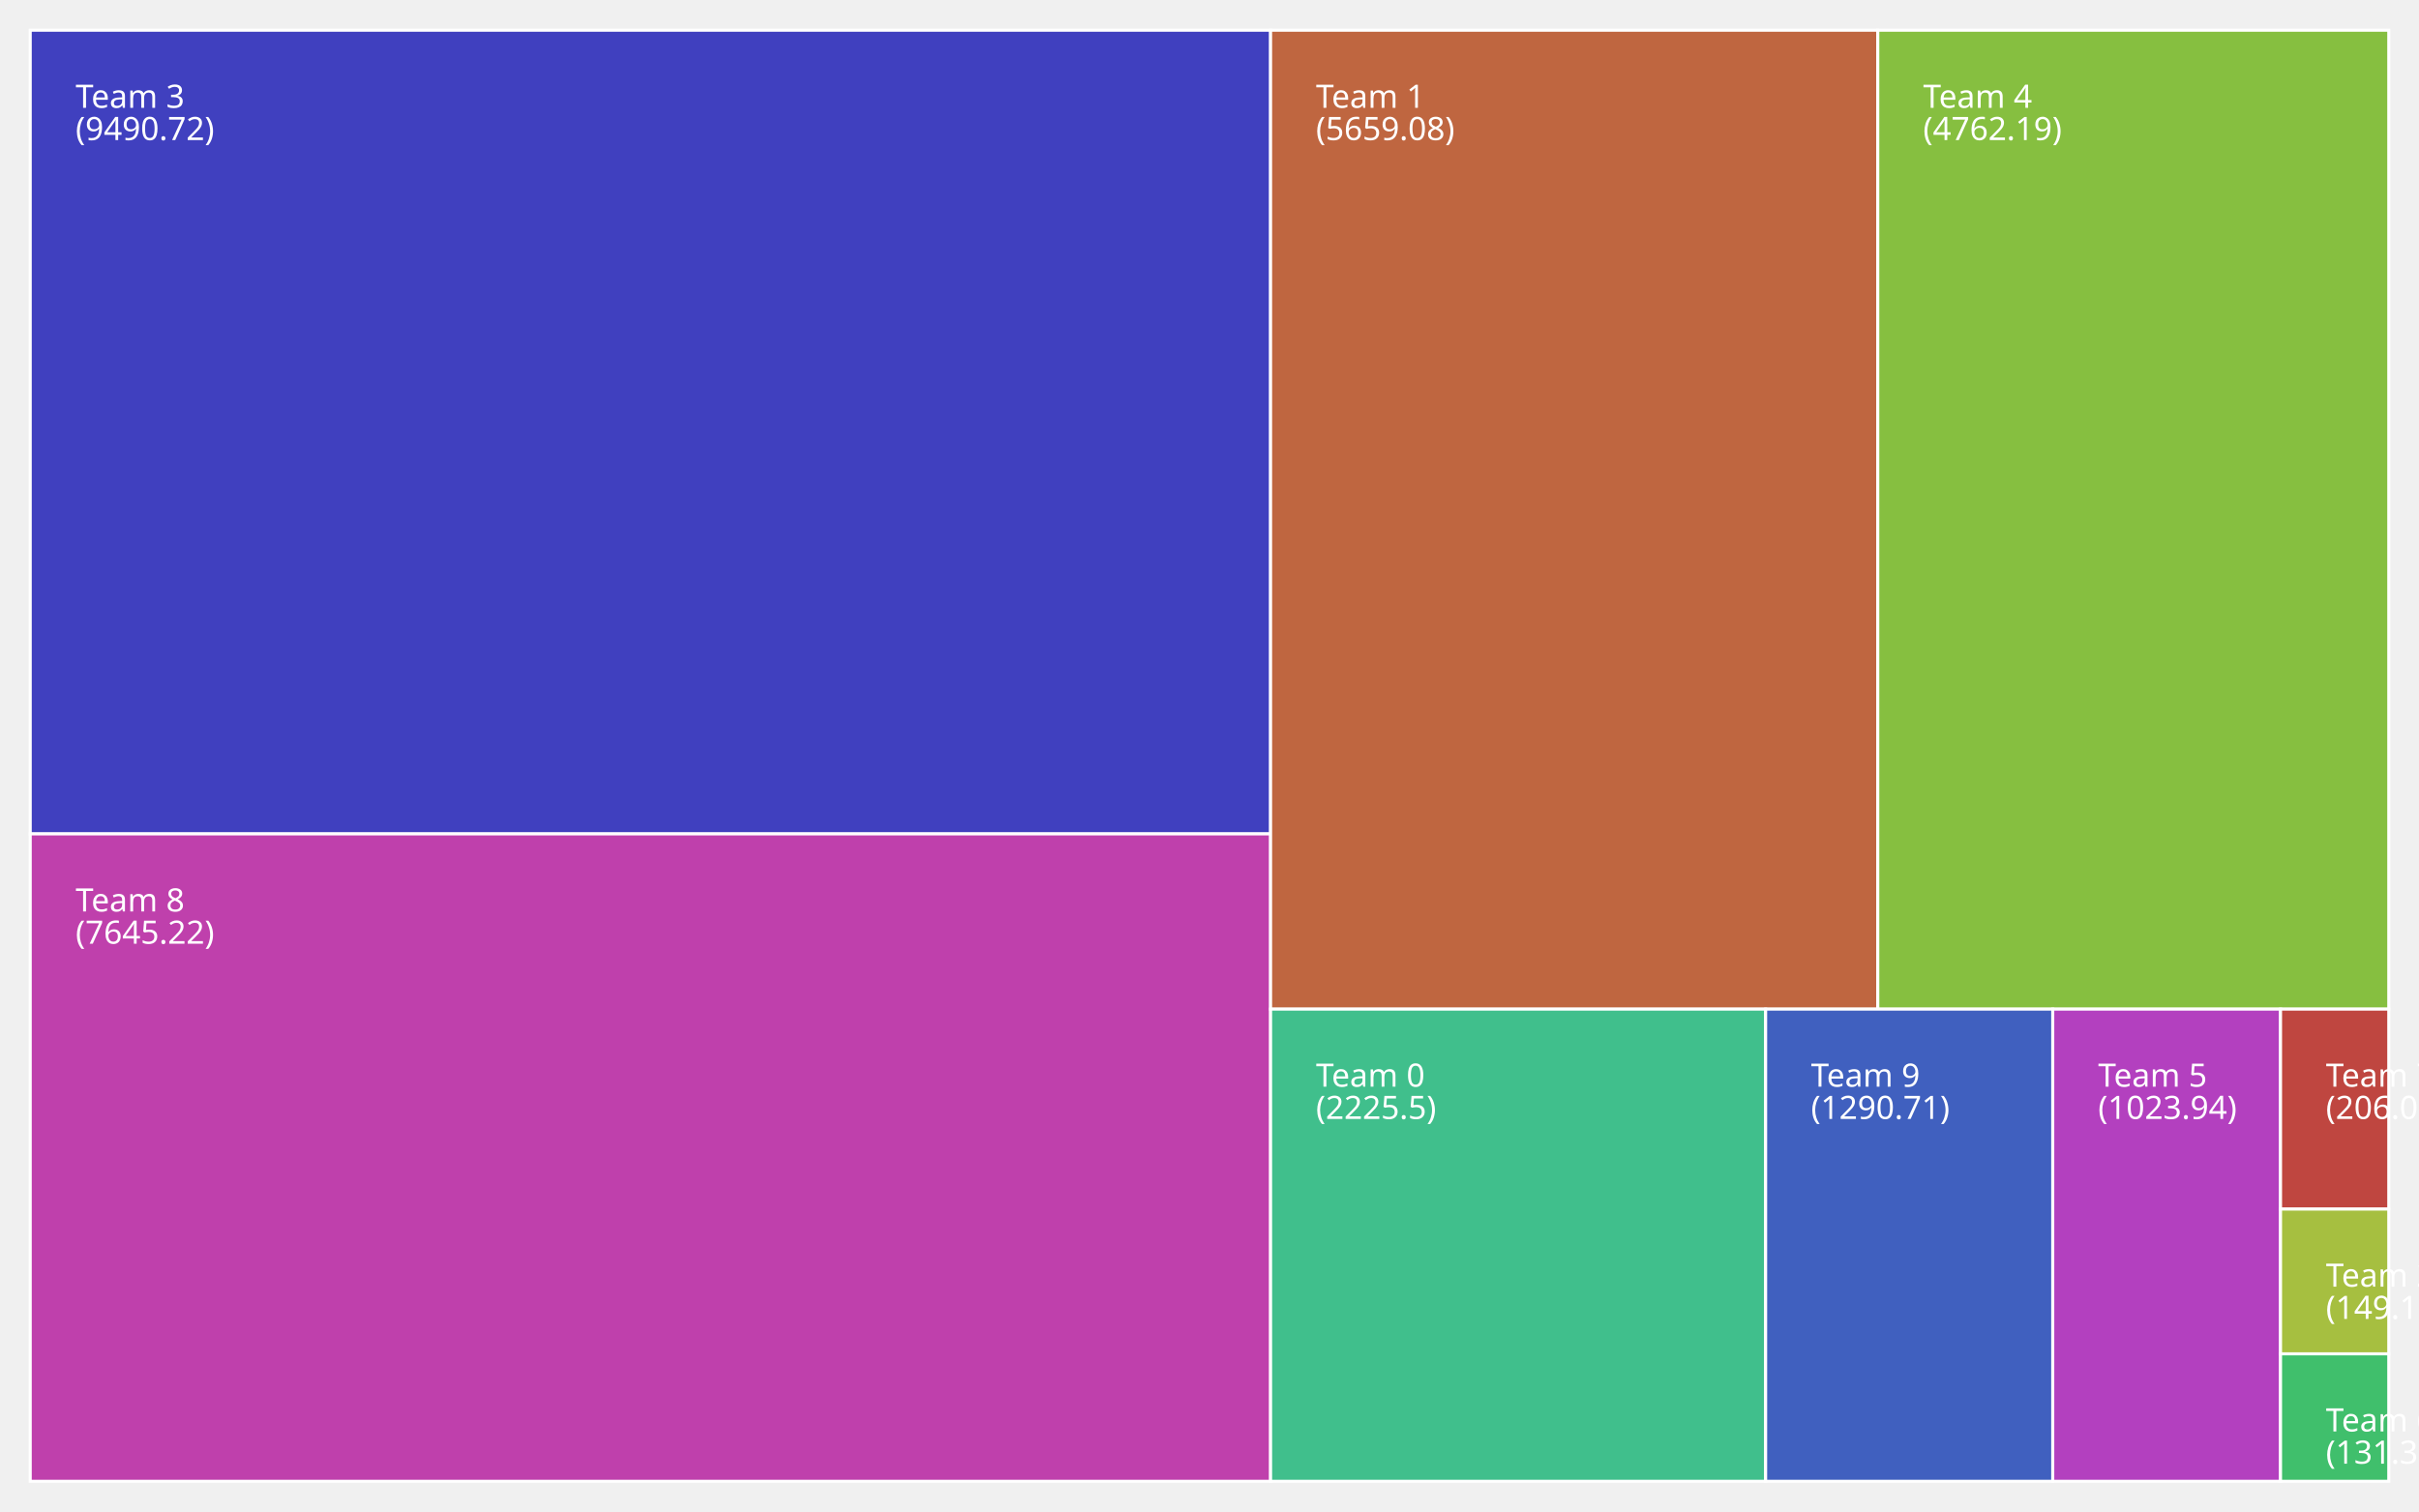
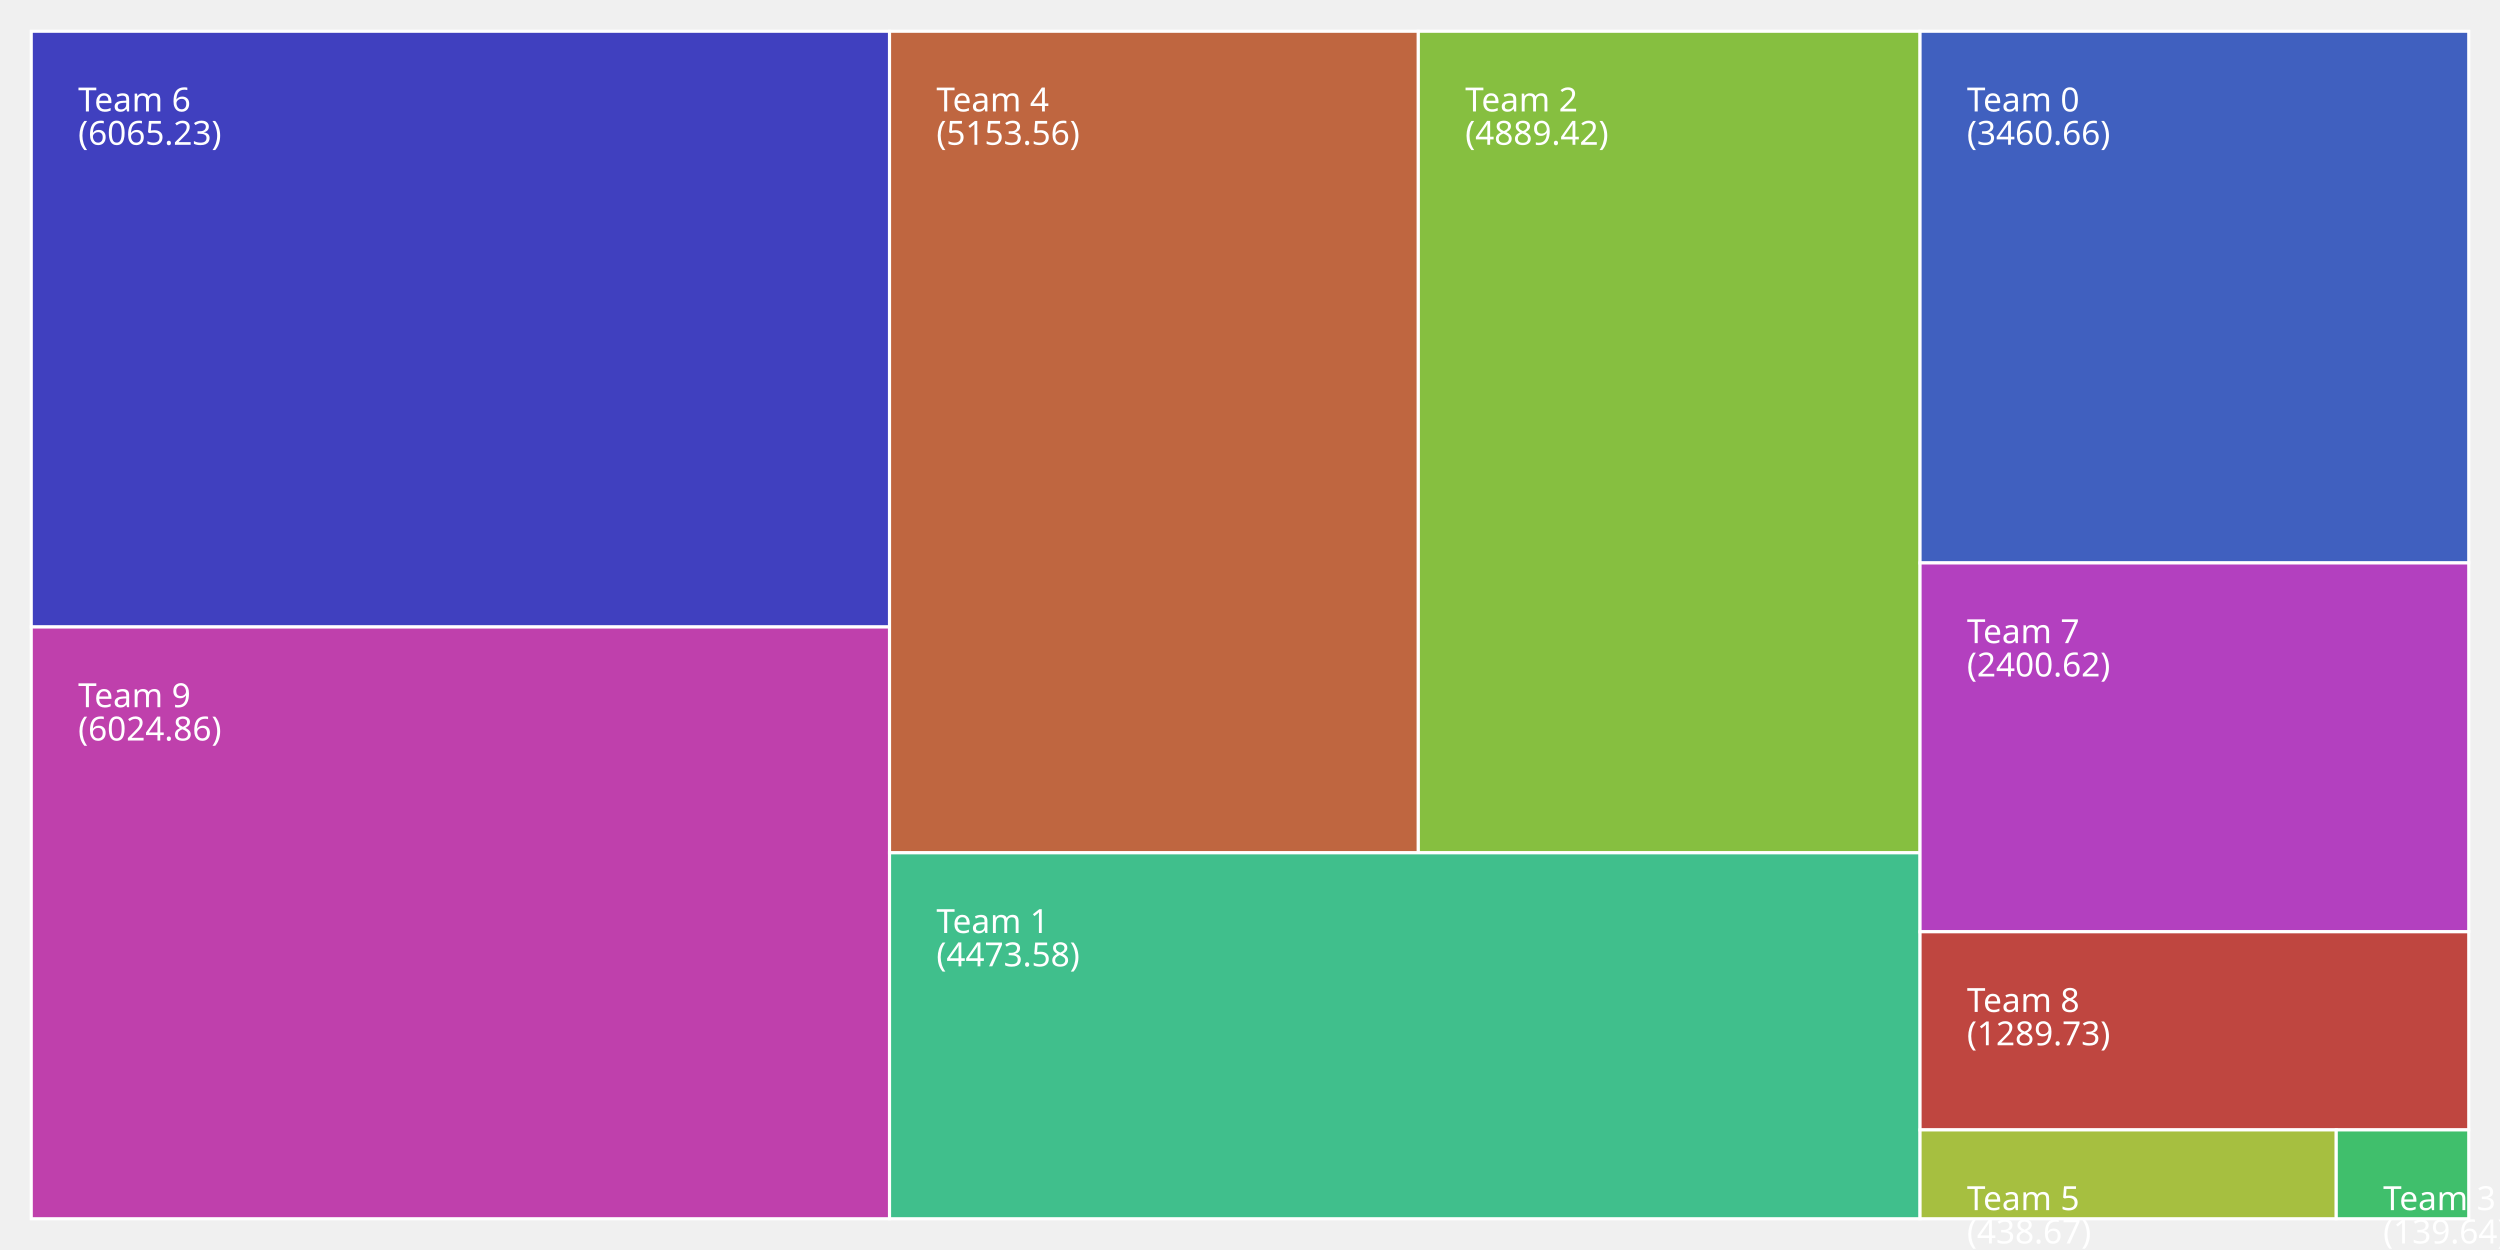
- <svg xmlns="http://www.w3.org/2000/svg" version="1.1" viewBox="0 0 800 500">
+ <svg xmlns="http://www.w3.org/2000/svg" version="1.1" viewBox="0 0 800 400">
  <style>text { font-size: 8pt; font-family: sans-serif }  .axislegend { font-size: 12pt; font-weight: bold } .hovercircle {z-index:0; cursor:pointer; fill:'none'; stroke:'none'; } .value {z-index: 1; } </style>
-   <rect x="10" y="10" width="410.204" height="265.847" fill="#4040BF" stroke="#fff" stroke-width="1" />
+   <rect x="10" y="10" width="274.647" height="190.634" fill="#4040BF" stroke="#fff" stroke-width="1" />
  <text x="25" y="25" text-anchor="start" fill="#fff">
-     <tspan x="25" dy="1em">Team 3</tspan>
-     <tspan x="25" dy="1em">(9490.72)</tspan>
+     <tspan x="25" dy="1em">Team 6</tspan>
+     <tspan x="25" dy="1em">(6065.23)</tspan>
  </text>
-   <rect x="10" y="275.847" width="410.204" height="214.153" fill="#BF40AC" stroke="#fff" stroke-width="1" />
-   <text x="25" y="290.847" text-anchor="start" fill="#fff">
-     <tspan x="25" dy="1em">Team 8</tspan>
-     <tspan x="25" dy="1em">(7645.22)</tspan>
+   <rect x="10" y="200.634" width="274.647" height="189.366" fill="#BF40AC" stroke="#fff" stroke-width="1" />
+   <text x="25" y="215.634" text-anchor="start" fill="#fff">
+     <tspan x="25" dy="1em">Team 9</tspan>
+     <tspan x="25" dy="1em">(6024.86)</tspan>
  </text>
-   <rect x="420.204" y="10" width="200.811" height="323.81" fill="#BF6640" stroke="#fff" stroke-width="1" />
-   <text x="435.204" y="25" text-anchor="start" fill="#fff">
-     <tspan x="435.204" dy="1em">Team 1</tspan>
-     <tspan x="435.204" dy="1em">(5659.08)</tspan>
+   <rect x="284.647" y="10" width="169.221" height="262.895" fill="#BF6640" stroke="#fff" stroke-width="1" />
+   <text x="299.647" y="25" text-anchor="start" fill="#fff">
+     <tspan x="299.647" dy="1em">Team 4</tspan>
+     <tspan x="299.647" dy="1em">(5153.56)</tspan>
  </text>
-   <rect x="621.015" y="10" width="168.985" height="323.81" fill="#86BF40" stroke="#fff" stroke-width="1" />
-   <text x="636.015" y="25" text-anchor="start" fill="#fff">
-     <tspan x="636.015" dy="1em">Team 4</tspan>
-     <tspan x="636.015" dy="1em">(4762.19)</tspan>
+   <rect x="453.868" y="10" width="160.548" height="262.895" fill="#86BF40" stroke="#fff" stroke-width="1" />
+   <text x="468.868" y="25" text-anchor="start" fill="#fff">
+     <tspan x="468.868" dy="1em">Team 2</tspan>
+     <tspan x="468.868" dy="1em">(4889.42)</tspan>
  </text>
-   <rect x="420.204" y="333.81" width="163.722" height="156.19" fill="#40BF8C" stroke="#fff" stroke-width="1" />
-   <text x="435.204" y="348.81" text-anchor="start" fill="#fff">
-     <tspan x="435.204" dy="1em">Team 0</tspan>
-     <tspan x="435.204" dy="1em">(2225.5)</tspan>
+   <rect x="284.647" y="272.895" width="329.768" height="117.105" fill="#40BF8C" stroke="#fff" stroke-width="1" />
+   <text x="299.647" y="287.895" text-anchor="start" fill="#fff">
+     <tspan x="299.647" dy="1em">Team 1</tspan>
+     <tspan x="299.647" dy="1em">(4473.58)</tspan>
  </text>
-   <rect x="583.926" y="333.81" width="94.953" height="156.19" fill="#4060BF" stroke="#fff" stroke-width="1" />
-   <text x="598.926" y="348.81" text-anchor="start" fill="#fff">
-     <tspan x="598.926" dy="1em">Team 9</tspan>
-     <tspan x="598.926" dy="1em">(1290.71)</tspan>
+   <rect x="614.415" y="10" width="175.585" height="170.138" fill="#4060BF" stroke="#fff" stroke-width="1" />
+   <text x="629.415" y="25" text-anchor="start" fill="#fff">
+     <tspan x="629.415" dy="1em">Team 0</tspan>
+     <tspan x="629.415" dy="1em">(3460.66)</tspan>
  </text>
-   <rect x="678.879" y="333.81" width="75.328" height="156.19" fill="#B340BF" stroke="#fff" stroke-width="1" />
-   <text x="693.879" y="348.81" text-anchor="start" fill="#fff">
-     <tspan x="693.879" dy="1em">Team 5</tspan>
-     <tspan x="693.879" dy="1em">(1023.94)</tspan>
+   <rect x="614.415" y="180.138" width="175.585" height="118.023" fill="#B340BF" stroke="#fff" stroke-width="1" />
+   <text x="629.415" y="195.138" text-anchor="start" fill="#fff">
+     <tspan x="629.415" dy="1em">Team 7</tspan>
+     <tspan x="629.415" dy="1em">(2400.62)</tspan>
  </text>
-   <rect x="754.207" y="333.81" width="35.793" height="66.146" fill="#BF4640" stroke="#fff" stroke-width="1" />
-   <text x="769.207" y="348.81" text-anchor="start" fill="#fff">
-     <tspan x="769.207" dy="1em">Team 7</tspan>
-     <tspan x="769.207" dy="1em">(206.05)</tspan>
+   <rect x="614.415" y="298.161" width="175.585" height="63.408" fill="#BF4640" stroke="#fff" stroke-width="1" />
+   <text x="629.415" y="313.161" text-anchor="start" fill="#fff">
+     <tspan x="629.415" dy="1em">Team 8</tspan>
+     <tspan x="629.415" dy="1em">(1289.73)</tspan>
  </text>
-   <rect x="754.207" y="399.957" width="35.793" height="47.887" fill="#A6BF40" stroke="#fff" stroke-width="1" />
-   <text x="769.207" y="414.957" text-anchor="start" fill="#fff">
-     <tspan x="769.207" dy="1em">Team 2</tspan>
-     <tspan x="769.207" dy="1em">(149.17)</tspan>
+   <rect x="614.415" y="361.568" width="133.188" height="28.432" fill="#A6BF40" stroke="#fff" stroke-width="1" />
+   <text x="629.415" y="376.568" text-anchor="start" fill="#fff">
+     <tspan x="629.415" dy="1em">Team 5</tspan>
+     <tspan x="629.415" dy="1em">(438.67)</tspan>
  </text>
-   <rect x="754.207" y="447.844" width="35.793" height="42.156" fill="#40BF6C" stroke="#fff" stroke-width="1" />
-   <text x="769.207" y="462.844" text-anchor="start" fill="#fff">
-     <tspan x="769.207" dy="1em">Team 6</tspan>
-     <tspan x="769.207" dy="1em">(131.32)</tspan>
+   <rect x="747.603" y="361.568" width="42.397" height="28.432" fill="#40BF6C" stroke="#fff" stroke-width="1" />
+   <text x="762.603" y="376.568" text-anchor="start" fill="#fff">
+     <tspan x="762.603" dy="1em">Team 3</tspan>
+     <tspan x="762.603" dy="1em">(139.64)</tspan>
  </text>
</svg>
